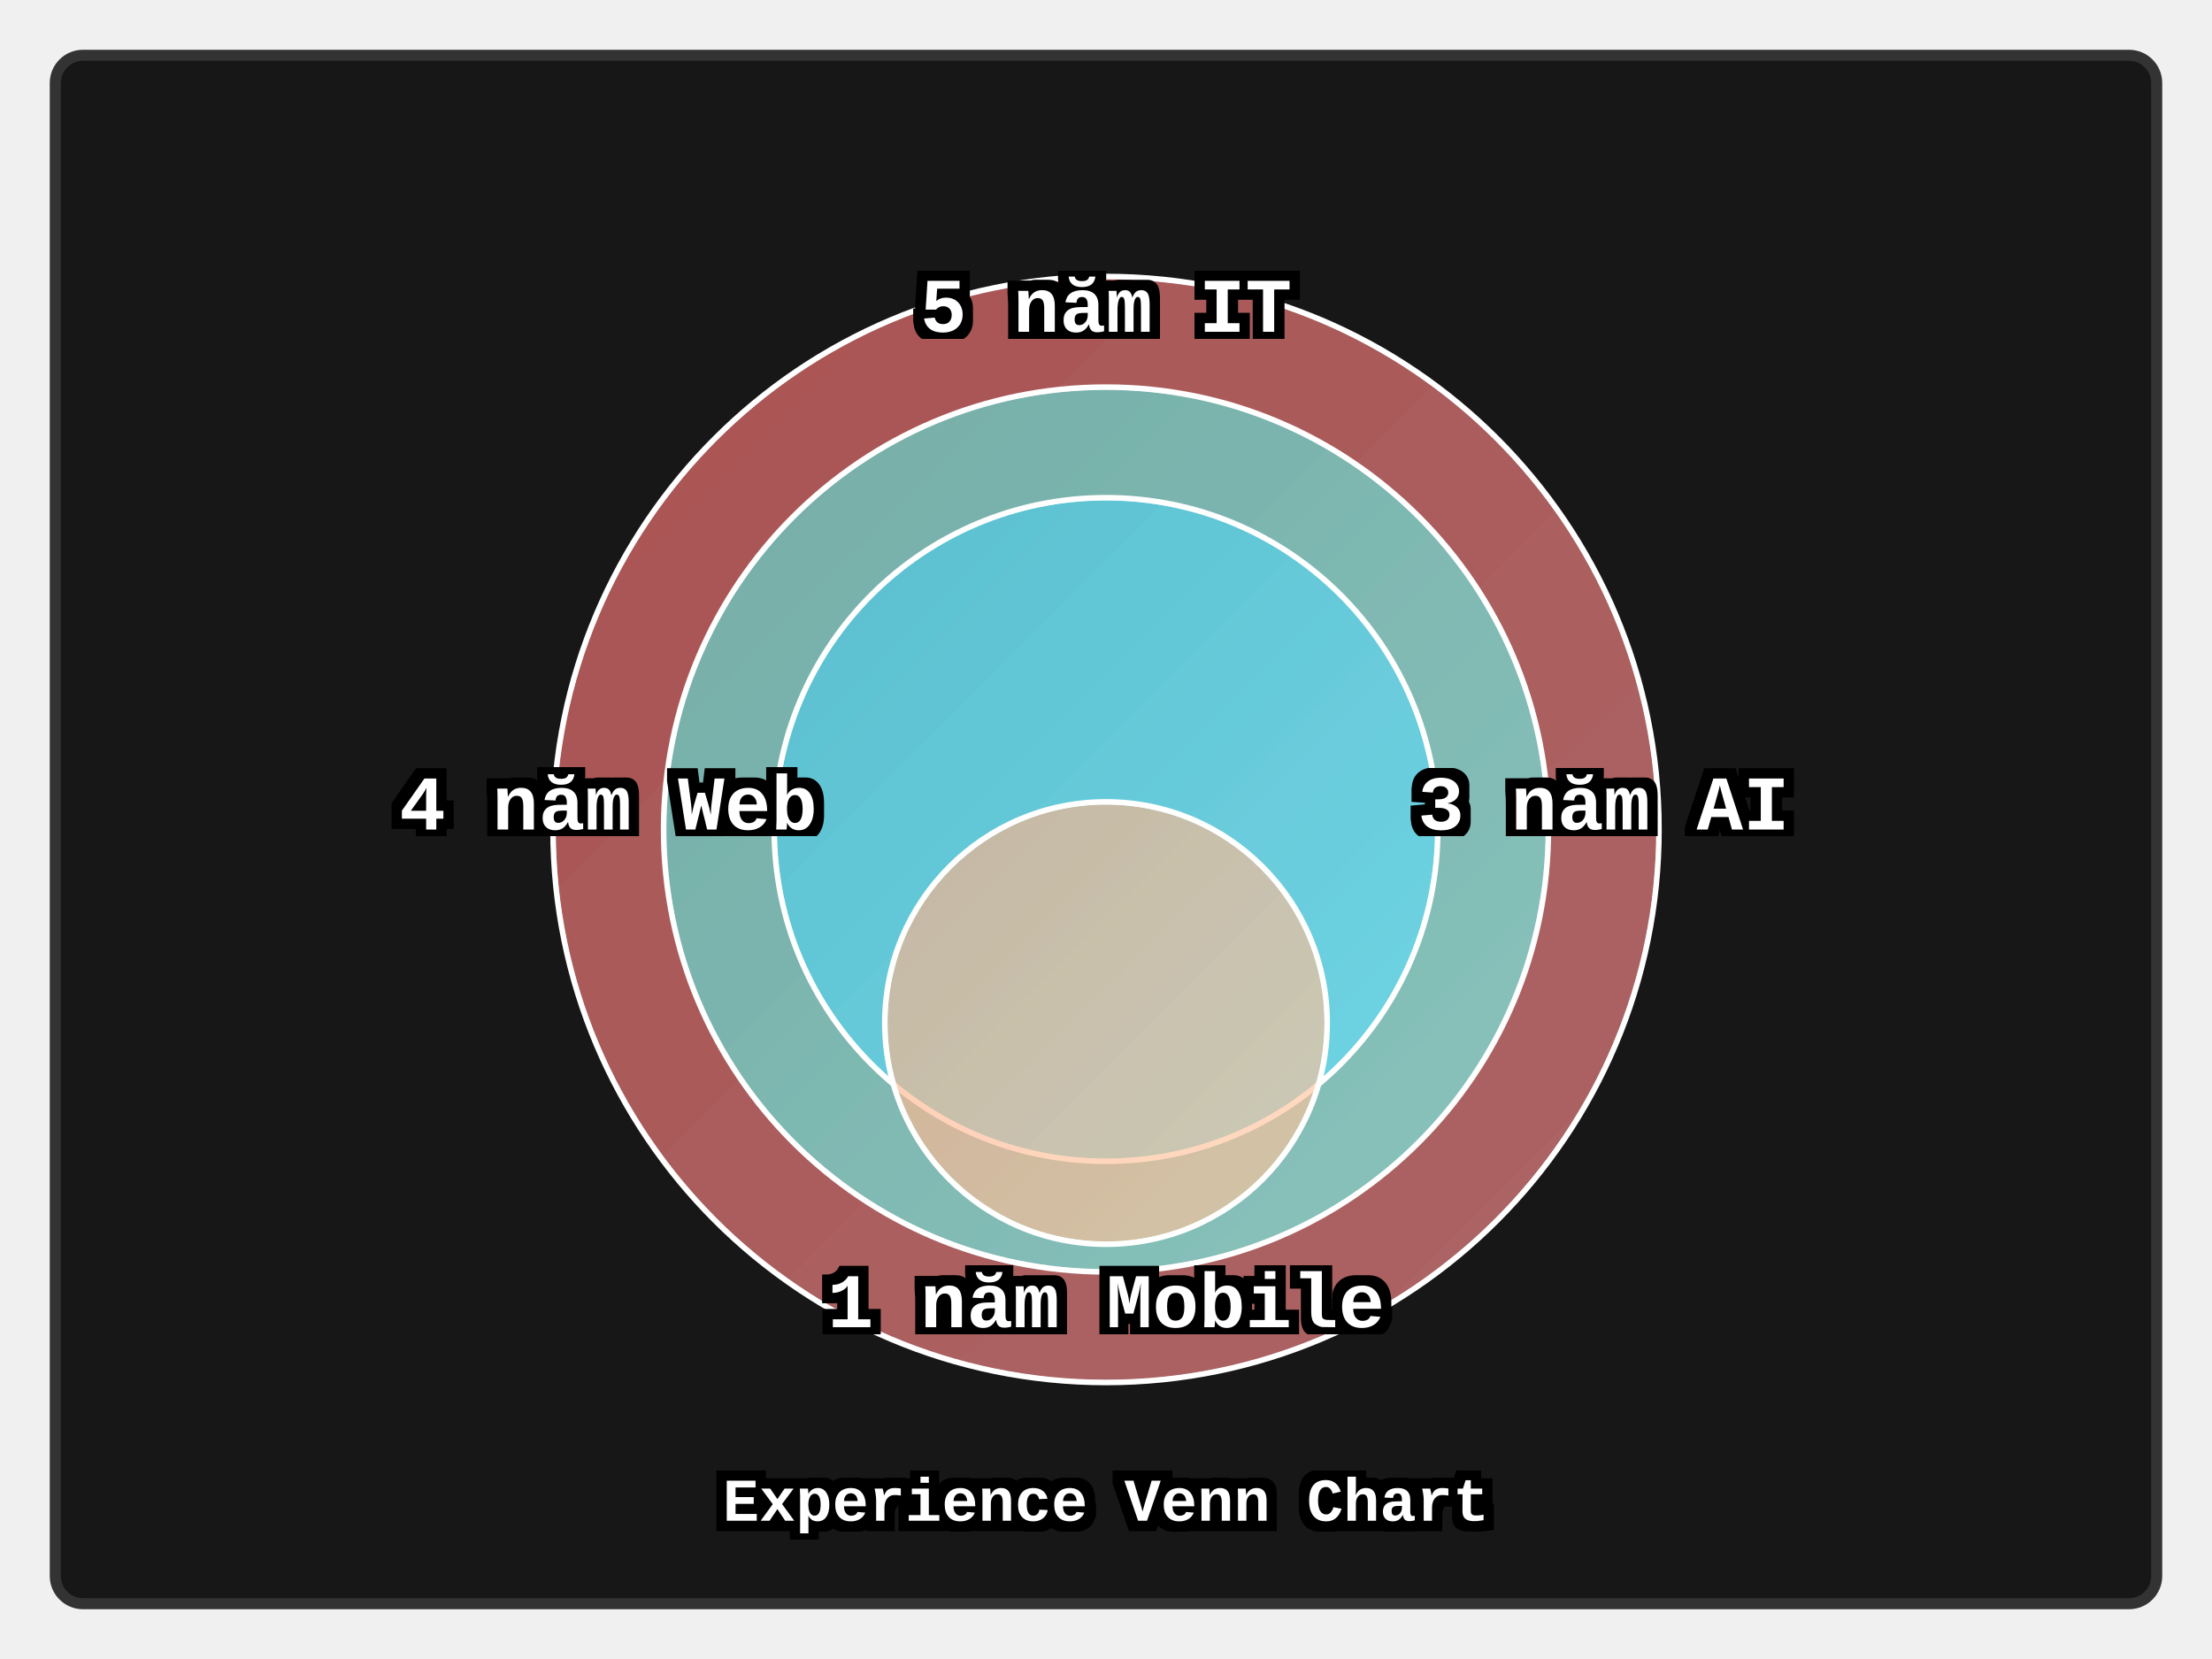
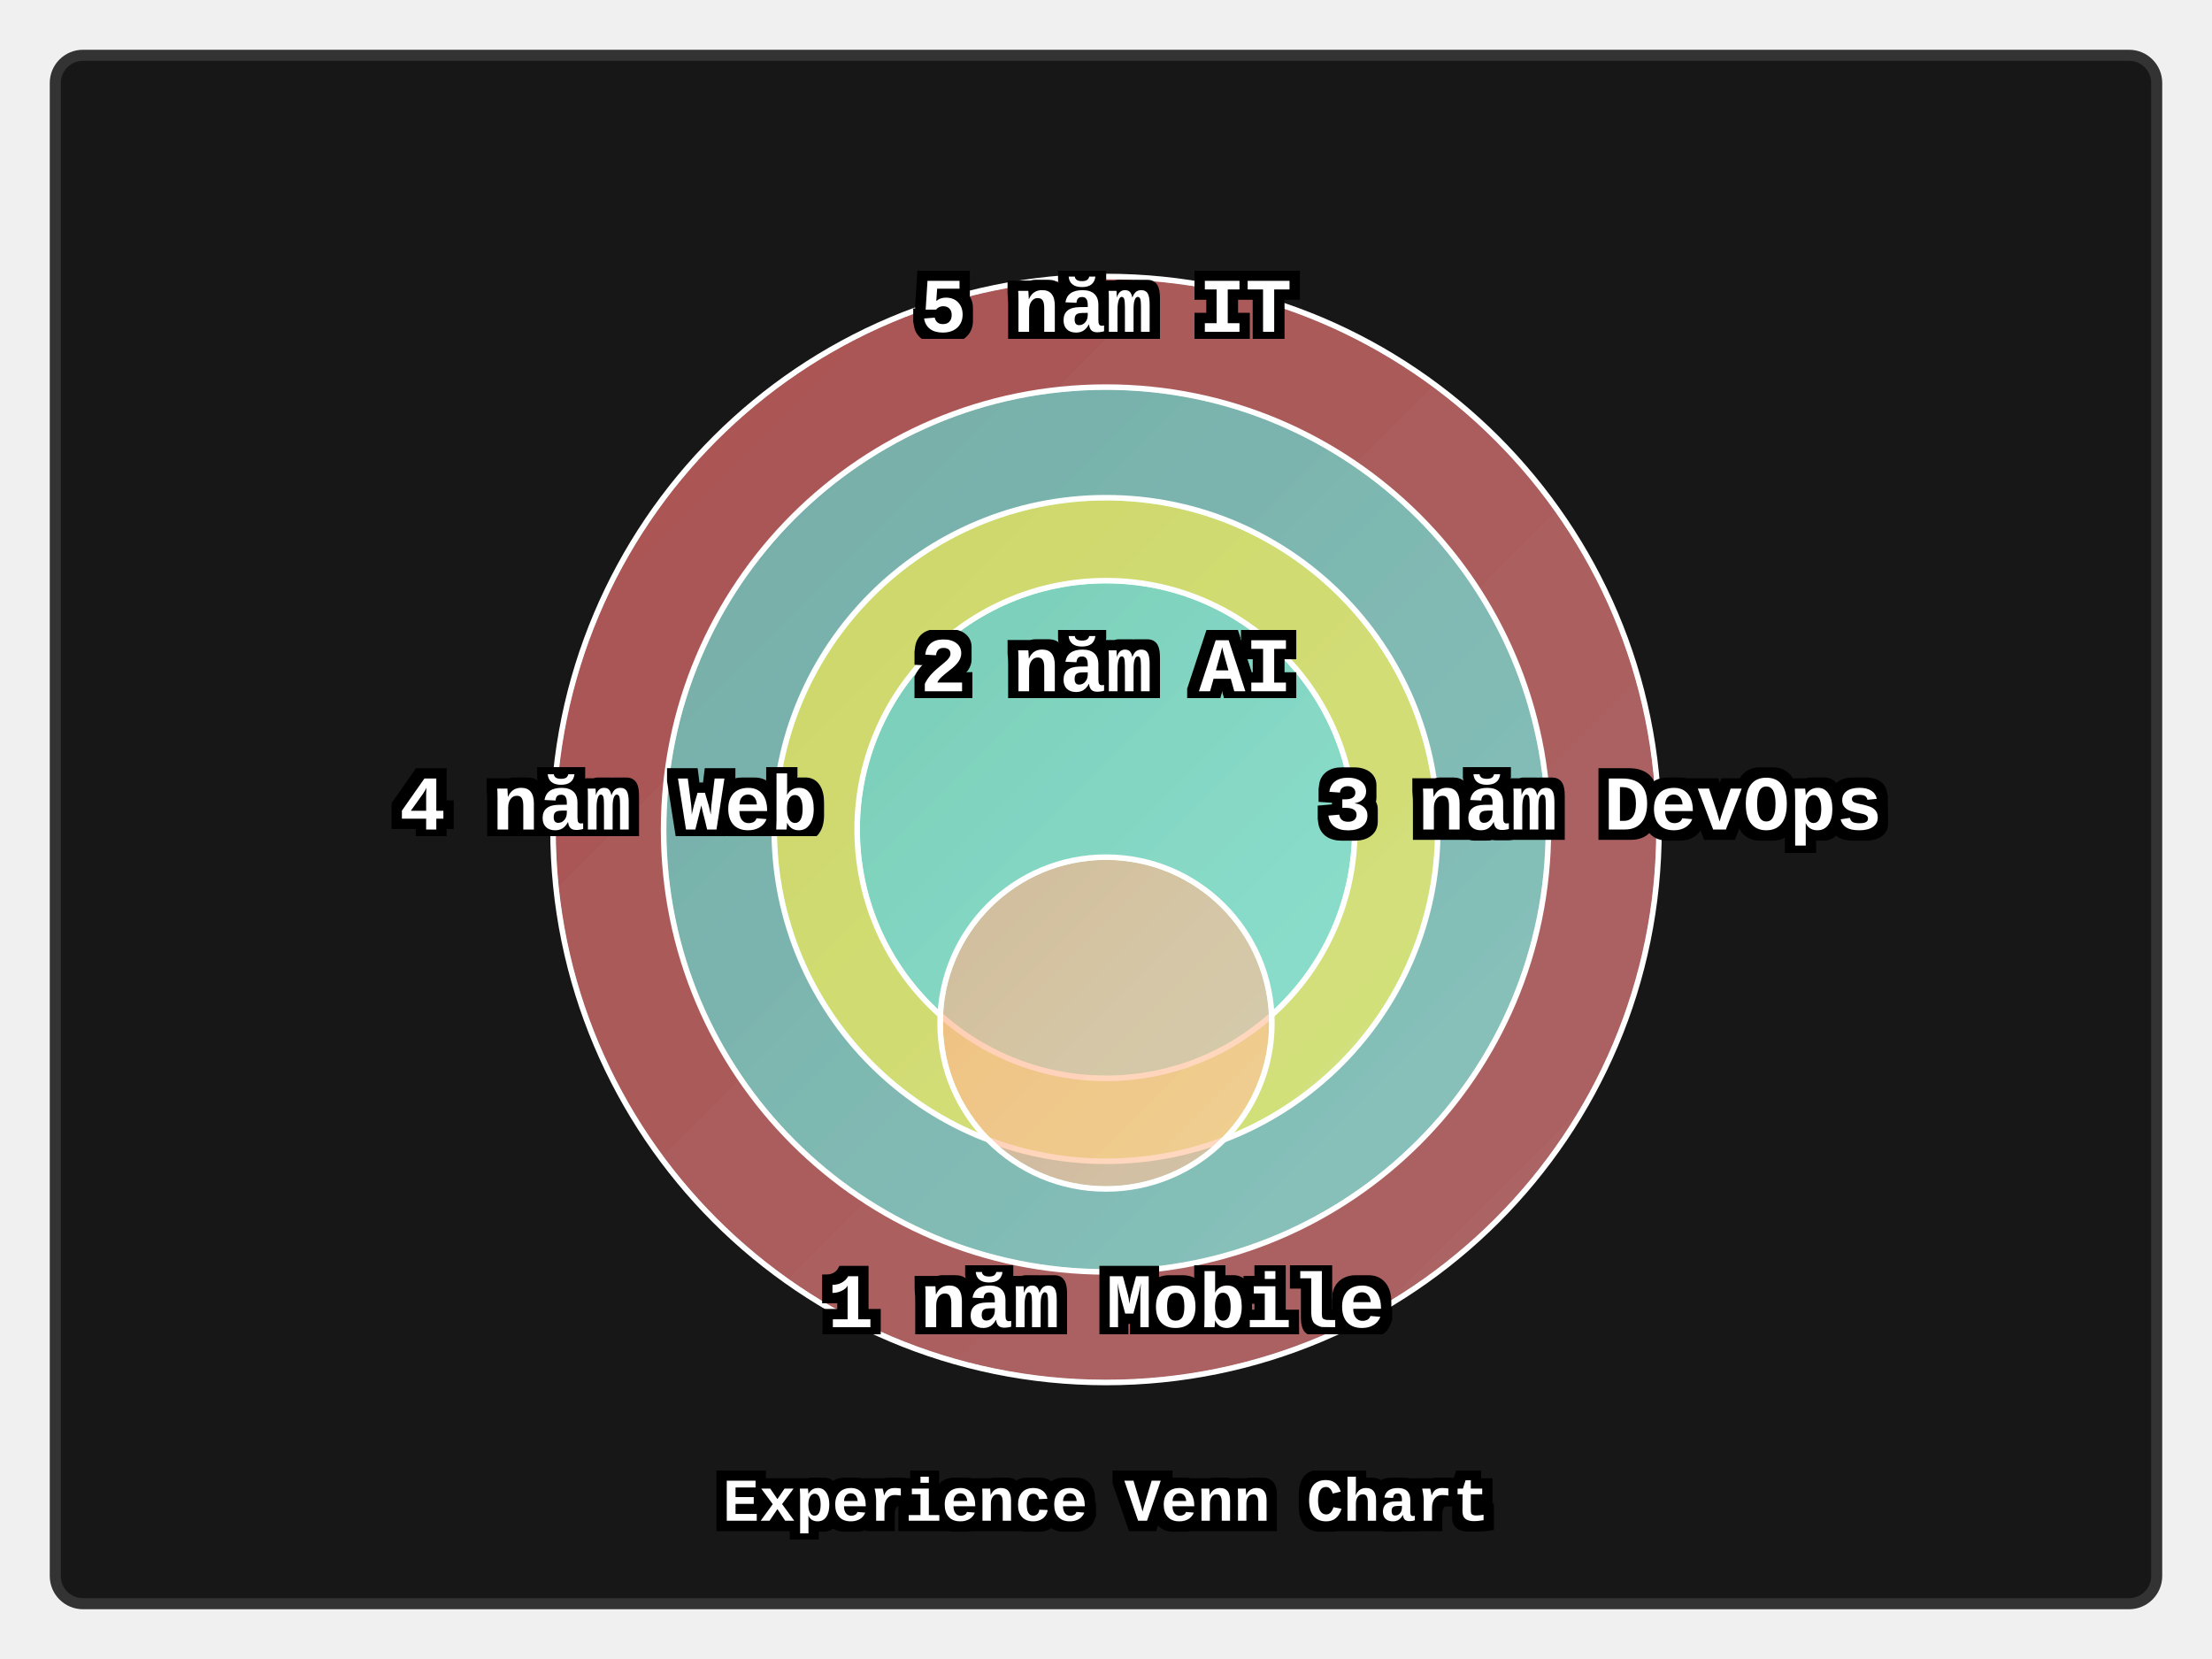
<svg xmlns="http://www.w3.org/2000/svg" width="800" height="600" viewBox="0 0 800 600">
  <defs>
    <filter id="dark-theme-filter">
      <feColorMatrix type="matrix" values="                 0.8 0 0 0 0                 0 0.8 0 0 0                 0 0 0.8 0 0                 0 0 0 1 0             " />
    </filter>
    <pattern id="chalk-texture" patternUnits="userSpaceOnUse" width="100" height="100">
      <rect width="100" height="100" fill="#1a1a1a" />
      <filter id="noise">
        <feTurbulence type="fractalNoise" baseFrequency="0.7" numOctaves="3" stitchTiles="stitch" />
        <feColorMatrix type="saturate" values="0" />
        <feBlend mode="multiply" in2="SourceGraphic" />
      </filter>
      <rect width="100" height="100" filter="url(#noise)" opacity="0.1" />
    </pattern>
    <linearGradient id="it-gradient" x1="0%" y1="0%" x2="100%" y2="100%">
      <stop offset="0%" style="stop-color:#FF6B6B;stop-opacity:0.8" />
      <stop offset="100%" style="stop-color:#FF8787;stop-opacity:0.8" />
    </linearGradient>
    <linearGradient id="web-gradient" x1="0%" y1="0%" x2="100%" y2="100%">
      <stop offset="0%" style="stop-color:#4ECDC4;stop-opacity:0.8" />
      <stop offset="100%" style="stop-color:#6BE5DC;stop-opacity:0.8" />
+     </linearGradient>
+     <linearGradient id="devops-gradient" x1="0%" y1="0%" x2="100%" y2="100%">
+       <stop offset="0%" style="stop-color:#FFD93D;stop-opacity:0.8" />
+       <stop offset="100%" style="stop-color:#FFE156;stop-opacity:0.8" />
    </linearGradient>
    <linearGradient id="ai-gradient" x1="0%" y1="0%" x2="100%" y2="100%">
      <stop offset="0%" style="stop-color:#45B7D1;stop-opacity:0.8" />
      <stop offset="100%" style="stop-color:#5CCEE8;stop-opacity:0.8" />
    </linearGradient>
    <linearGradient id="mobile-gradient" x1="0%" y1="0%" x2="100%" y2="100%">
      <stop offset="0%" style="stop-color:#FFA07A;stop-opacity:0.8" />
      <stop offset="100%" style="stop-color:#FFB793;stop-opacity:0.8" />
    </linearGradient>
    <filter id="text-outline">
      <feMorphology operator="dilate" radius="2" in="SourceAlpha" result="thicken" />
      <feFlood flood-color="black" result="black" />
      <feComposite in="black" in2="thicken" operator="in" result="stroke" />
      <feComposite in="SourceGraphic" in2="stroke" operator="over" />
    </filter>
    <style>
            .blackboard {
                fill: url(#chalk-texture);
                stroke: #333;
                stroke-width: 4;
                rx: 10;
                ry: 10;
            }
            .circle {
                fill-opacity: 0.8;
                stroke: var(--circle-stroke, #fff);
                stroke-width: 2;
                transition: all 0.3s ease;
                filter: brightness(1.2);
            }
            .label {
                font-family: 'Courier New', monospace;
                font-size: 22px;
                text-anchor: middle;
                fill: #fff;
                font-weight: bold;
                filter: url(#text-outline);
                paint-order: stroke fill;
                stroke: #000;
                stroke-width: 3px;
            }
            .years {
                font-family: 'Courier New', monospace;
                font-size: 28px;
                font-weight: bold;
                text-anchor: middle;
                fill: #fff;
                filter: url(#text-outline);
                paint-order: stroke fill;
                stroke: #000;
                stroke-width: 3px;
            }
        </style>
  </defs>
  <rect x="20" y="20" width="760" height="560" class="blackboard" />
  <circle cx="400" cy="300" r="200" class="circle" fill="url(#it-gradient)" />
  <circle cx="400" cy="300" r="160" class="circle" fill="url(#web-gradient)" />
-   <circle cx="400" cy="300" r="120" class="circle" fill="url(#ai-gradient)" />
-   <circle cx="400" cy="370" r="80" class="circle" fill="url(#mobile-gradient)" />
+   <circle cx="400" cy="300" r="120" class="circle" fill="url(#devops-gradient)" />
+   <circle cx="400" cy="300" r="90" class="circle" fill="url(#ai-gradient)" />
+   <circle cx="400" cy="370" r="60" class="circle" fill="url(#mobile-gradient)" />
  <text x="400" y="120" class="years">5 năm IT</text>
  <text x="220" y="300" class="years">4 năm Web</text>
-   <text x="580" y="300" class="years">3 năm AI</text>
+   <text x="580" y="300" class="years">3 năm DevOps</text>
+   <text x="400" y="250" class="years">2 năm AI</text>
  <text x="400" y="480" class="years">1 năm Mobile</text>
  <text x="400" y="550" class="label">Experience Venn Chart</text>
</svg>
